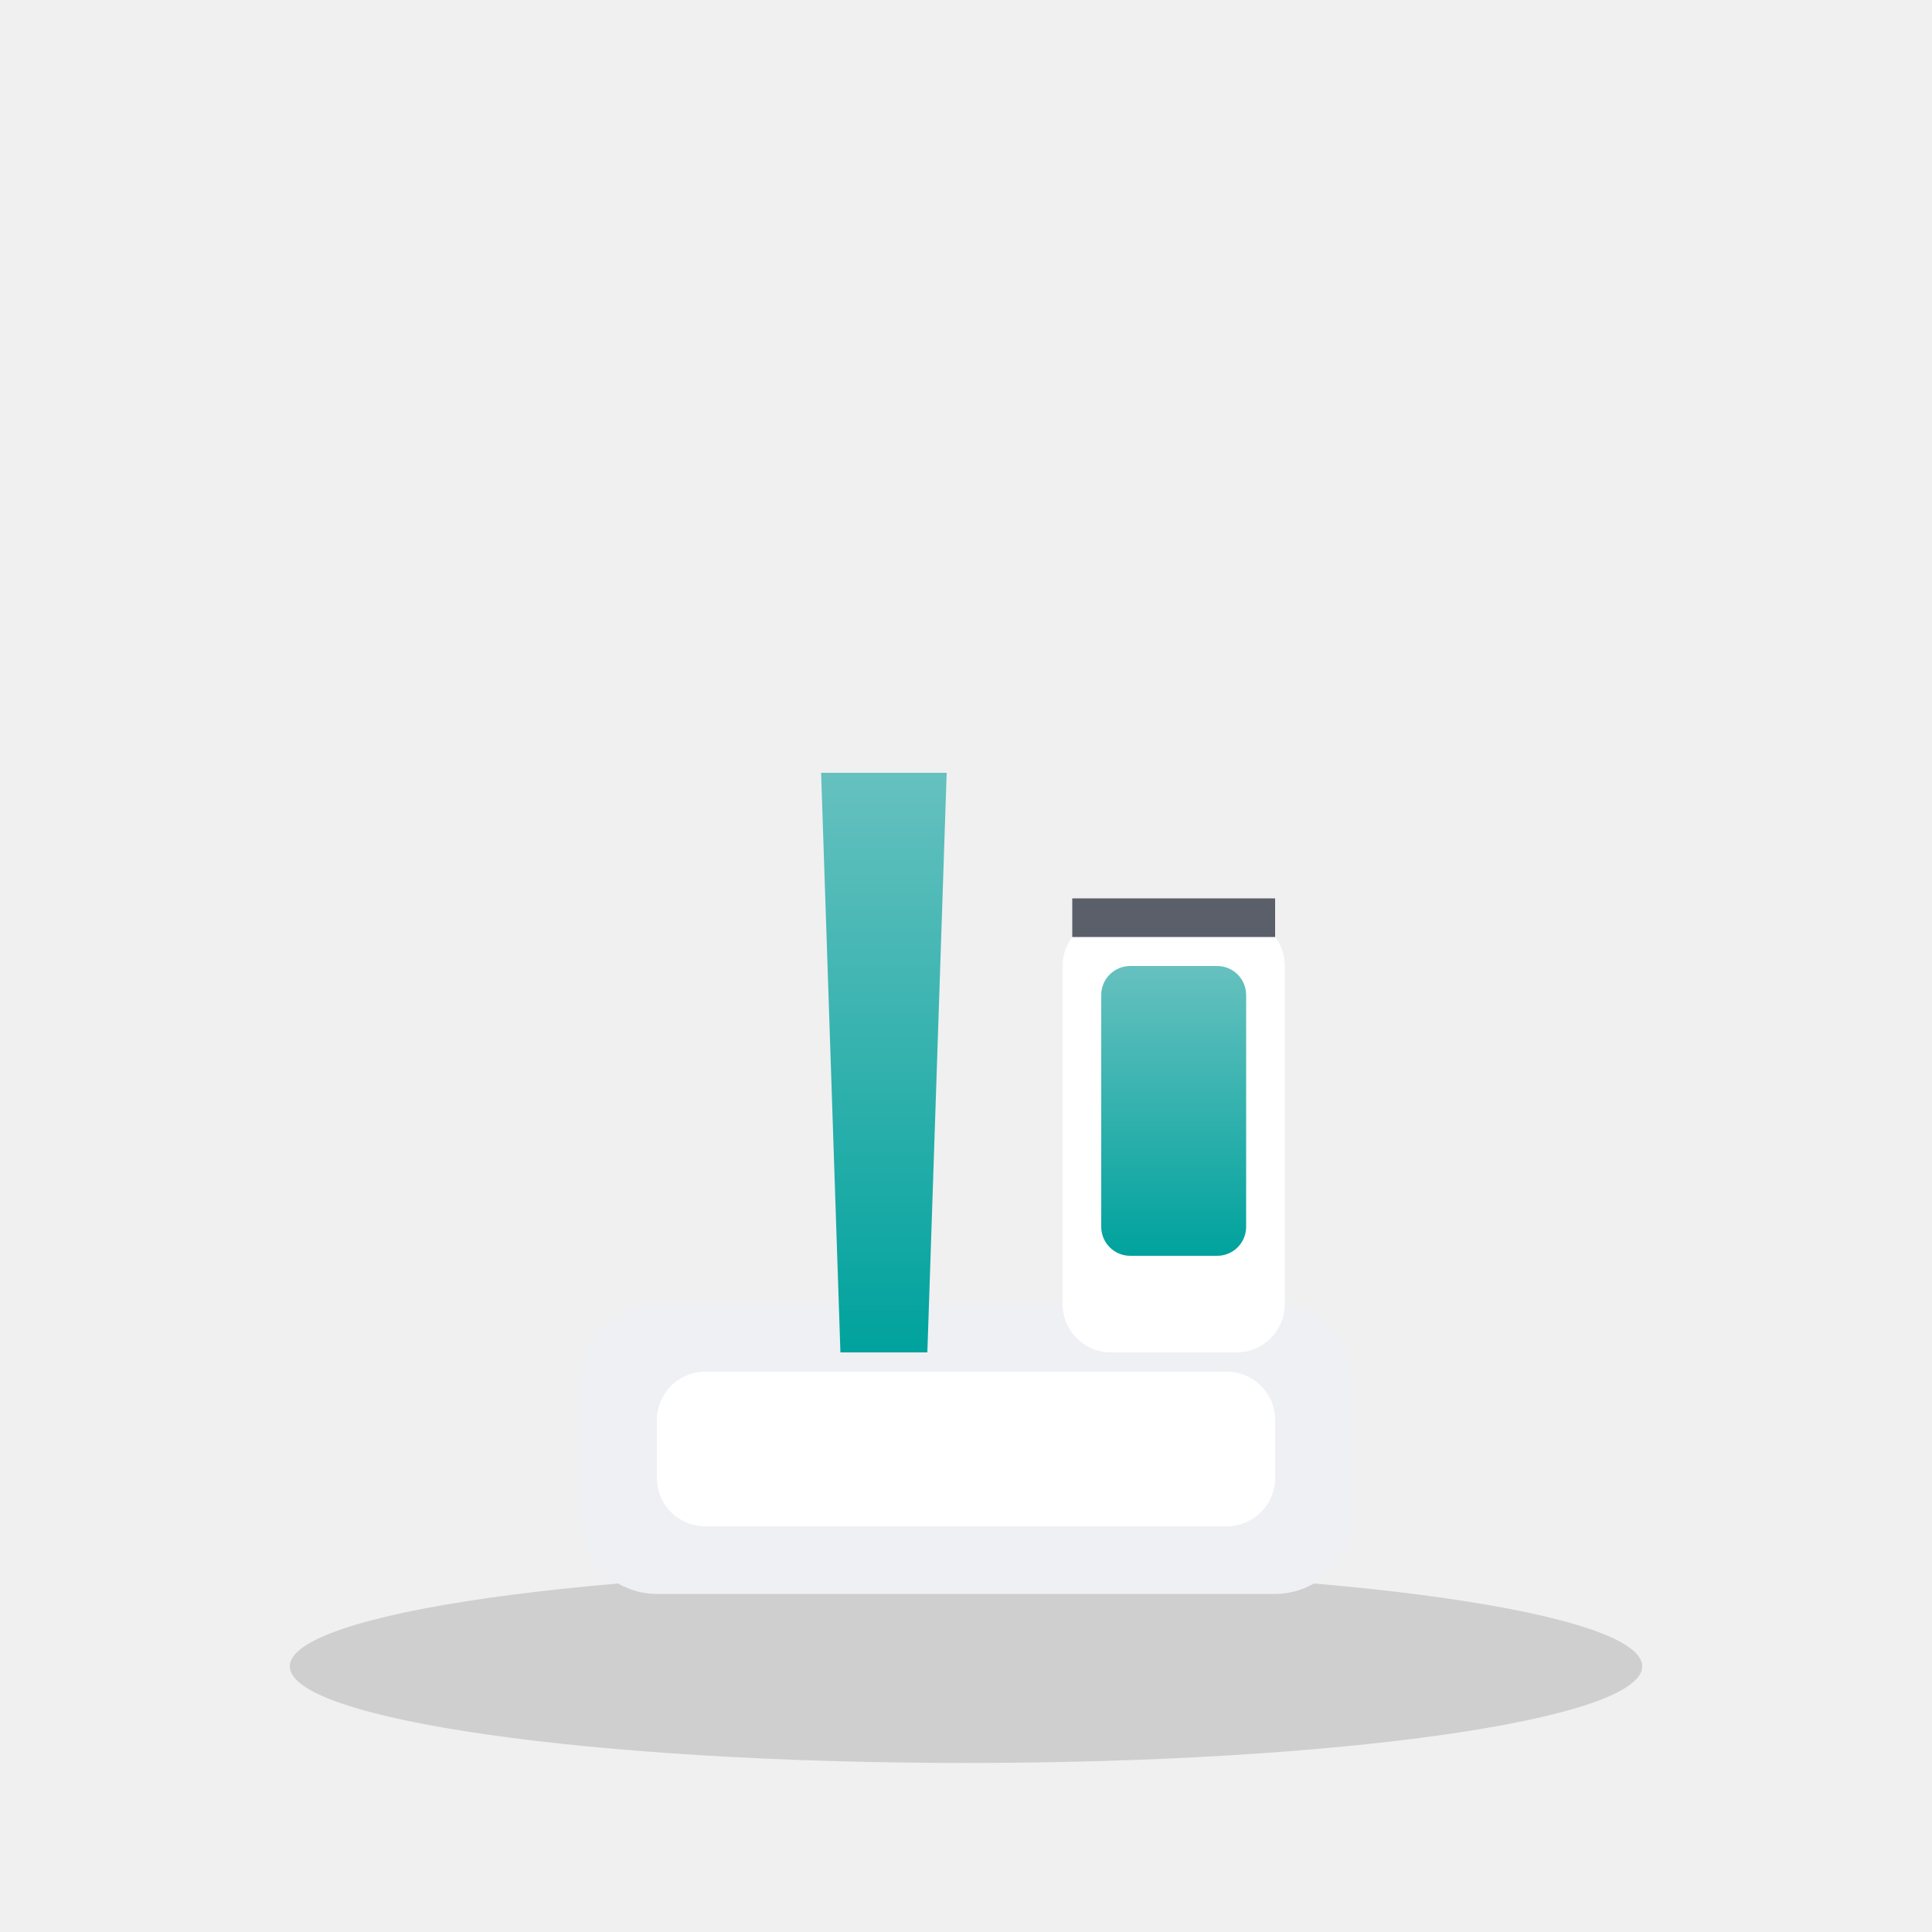
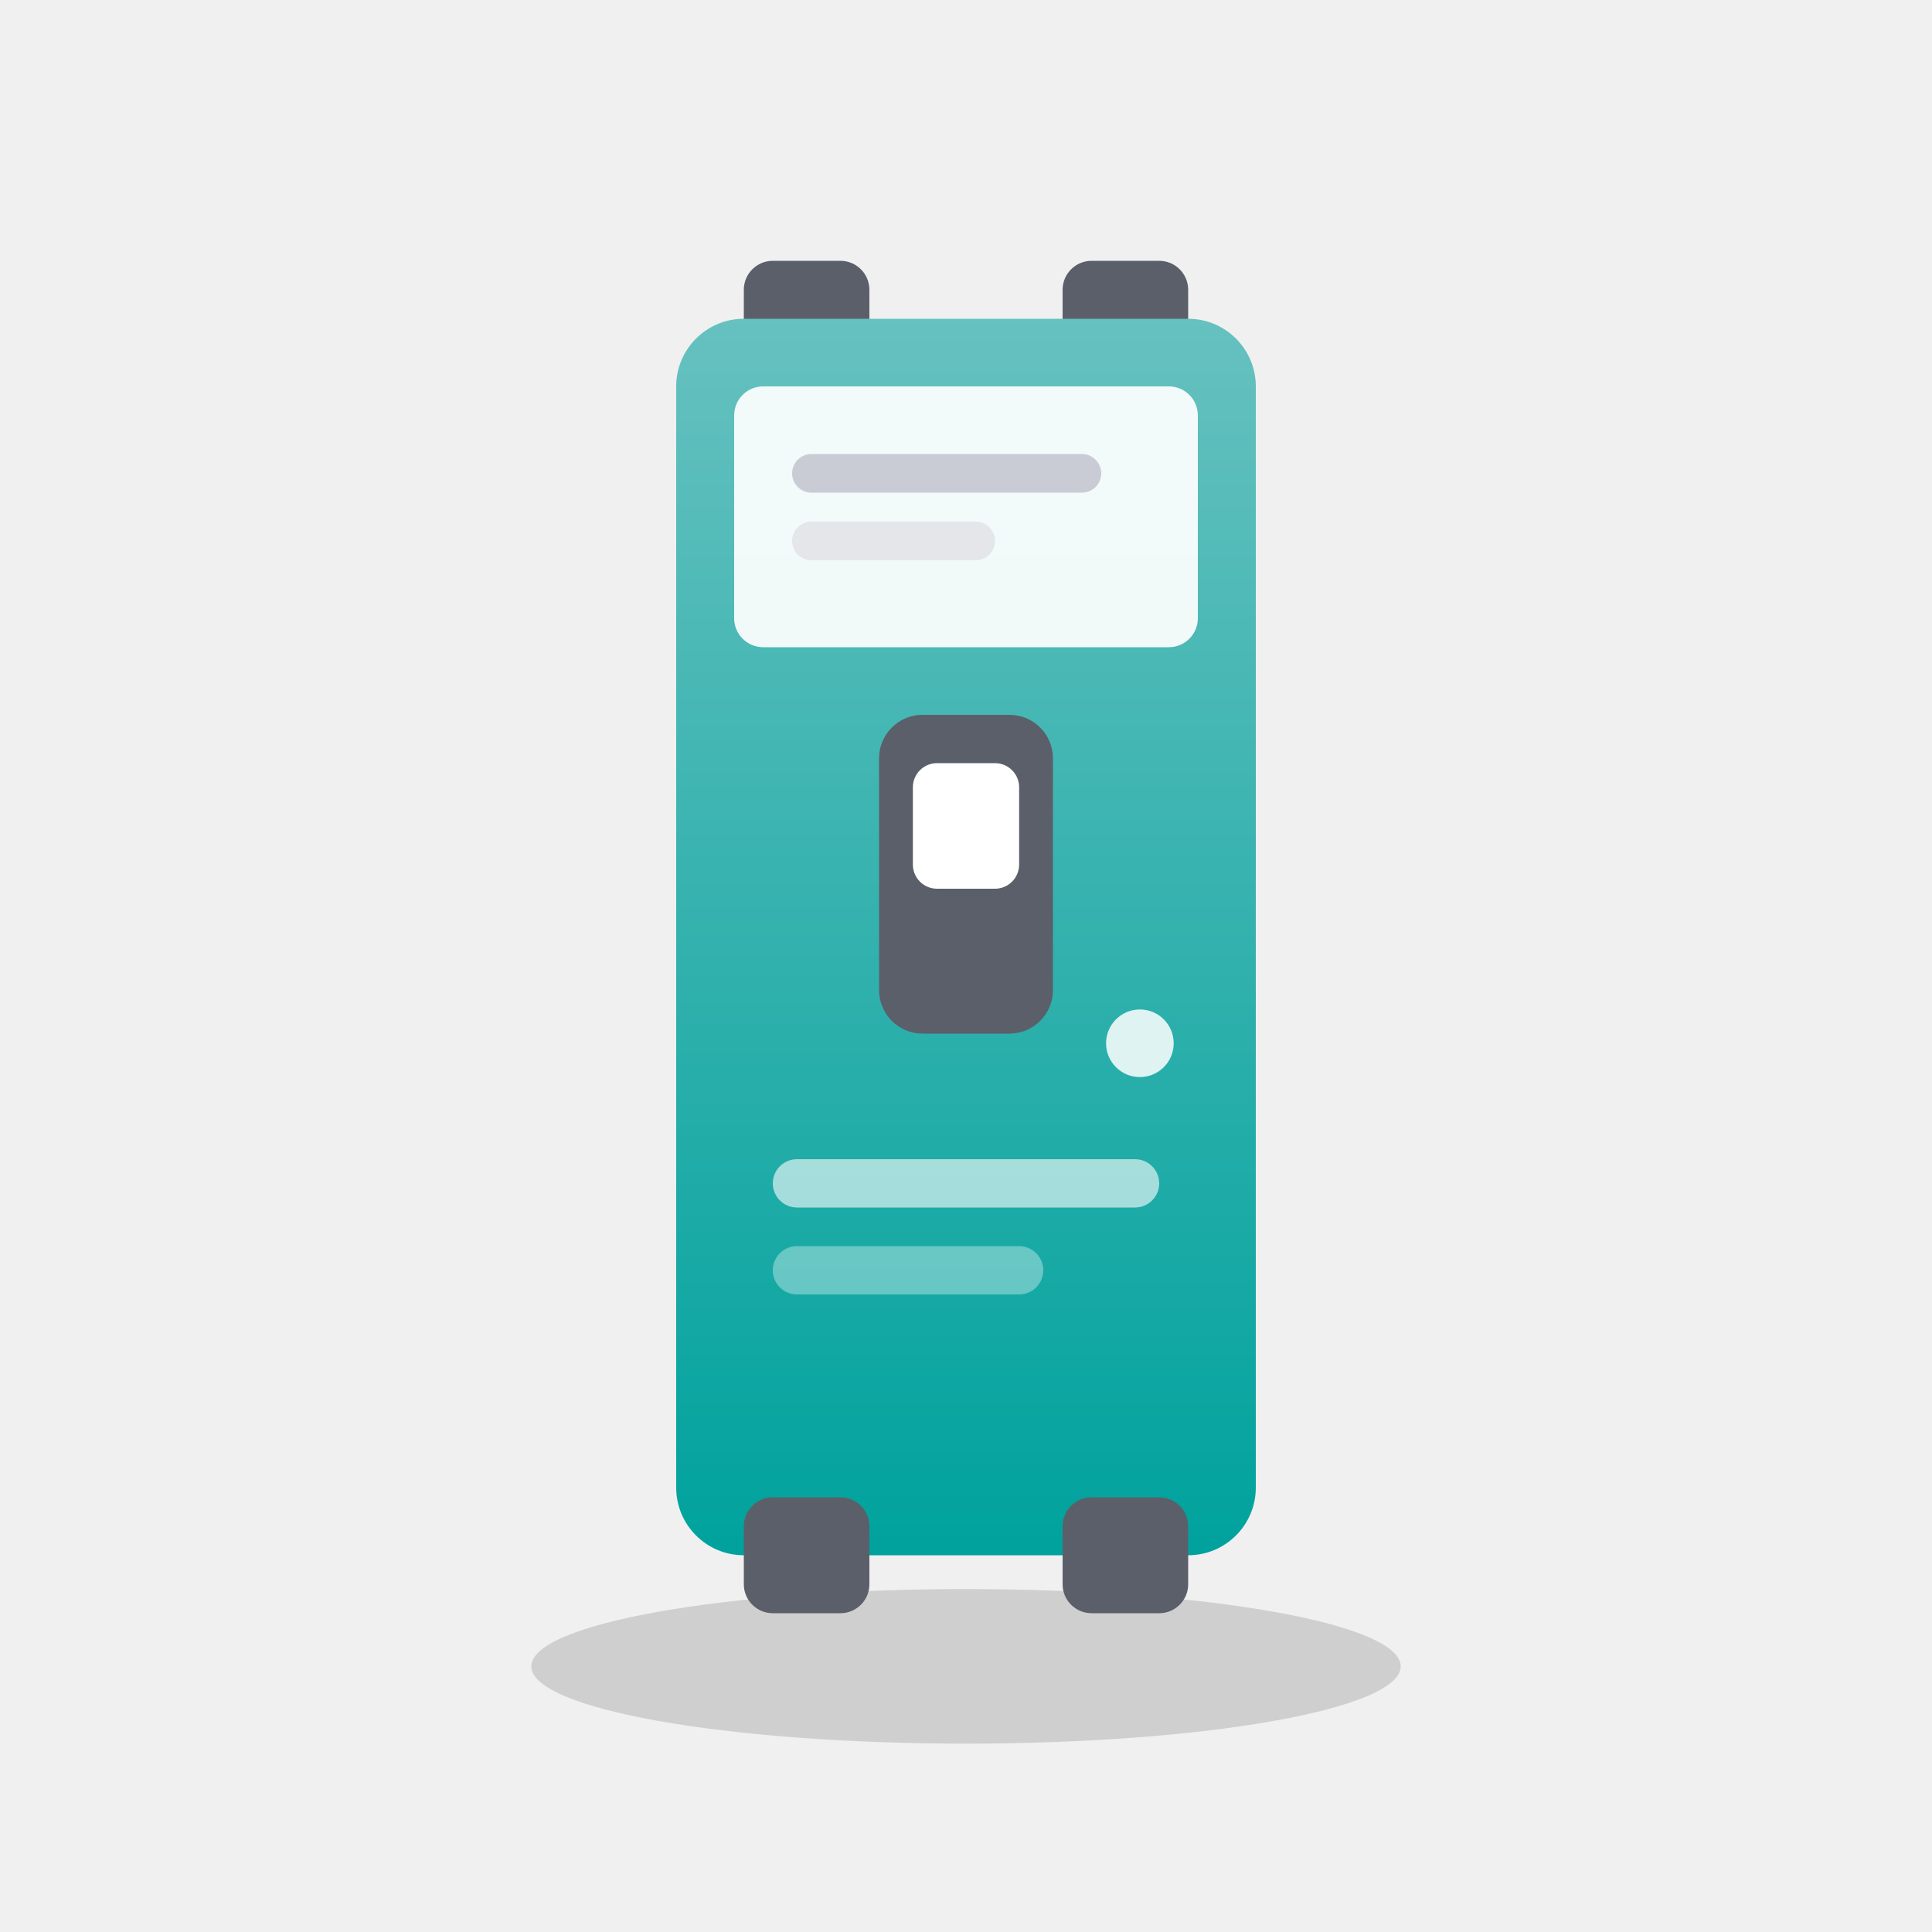
<svg xmlns="http://www.w3.org/2000/svg" viewBox="0 0 400 400" width="400" height="400">
  <defs>
-     <linearGradient id="g-dental-prod-11" x1="0" y1="0" x2="0" y2="1">
+     <linearGradient id="g-breaker-prod-11" x1="0" y1="0" x2="0" y2="1">
      <stop offset="0" stop-color="#66c1bf" />
      <stop offset="1" stop-color="#00a29d" />
    </linearGradient>
  </defs>
-   <ellipse cx="200" cy="345" rx="140" ry="20" fill="#000" opacity="0.14" />
-   <rect x="120" y="270" width="160" height="60" rx="16" fill="#eef0f4" />
-   <rect x="136" y="284" width="128" height="32" rx="10" fill="#ffffff" />
-   <path d="M170 160 L196 160 L192 280 L174 280 Z" fill="url(#g-dental-prod-11)" />
-   <rect x="220" y="190" width="46" height="90" rx="10" fill="#ffffff" />
-   <rect x="228" y="200" width="30" height="60" rx="6" fill="url(#g-dental-prod-11)" />
-   <path d="M222 186 L264 186 L264 194 L222 194 Z" fill="#5b5f6a" />
+   <ellipse cx="200" cy="345" rx="90" ry="16" fill="#000" opacity="0.14" />
+   <rect x="154" y="54" width="26" height="24" rx="6" fill="#5b5f6a" />
+   <rect x="220" y="54" width="26" height="24" rx="6" fill="#5b5f6a" />
+   <rect x="140" y="66" width="120" height="256" rx="14" fill="url(#g-breaker-prod-11)" />
+   <rect x="152" y="80" width="96" height="54" rx="6" fill="#ffffff" opacity="0.92" />
+   <rect x="164" y="94" width="64" height="8" rx="4" fill="#c9ccd4" />
+   <rect x="164" y="108" width="42" height="8" rx="4" fill="#e4e6ea" />
+   <rect x="182" y="148" width="36" height="66" rx="9" fill="#5b5f6a" />
+   <rect x="189" y="158" width="22" height="26" rx="5" fill="#ffffff" />
+   <circle cx="236" cy="216" r="7" fill="#ffffff" opacity="0.85" />
+   <rect x="160" y="240" width="80" height="10" rx="5" fill="#ffffff" opacity="0.6" />
+   <rect x="160" y="258" width="56" height="10" rx="5" fill="#ffffff" opacity="0.35" />
+   <rect x="154" y="310" width="26" height="24" rx="6" fill="#5b5f6a" />
+   <rect x="220" y="310" width="26" height="24" rx="6" fill="#5b5f6a" />
</svg>
